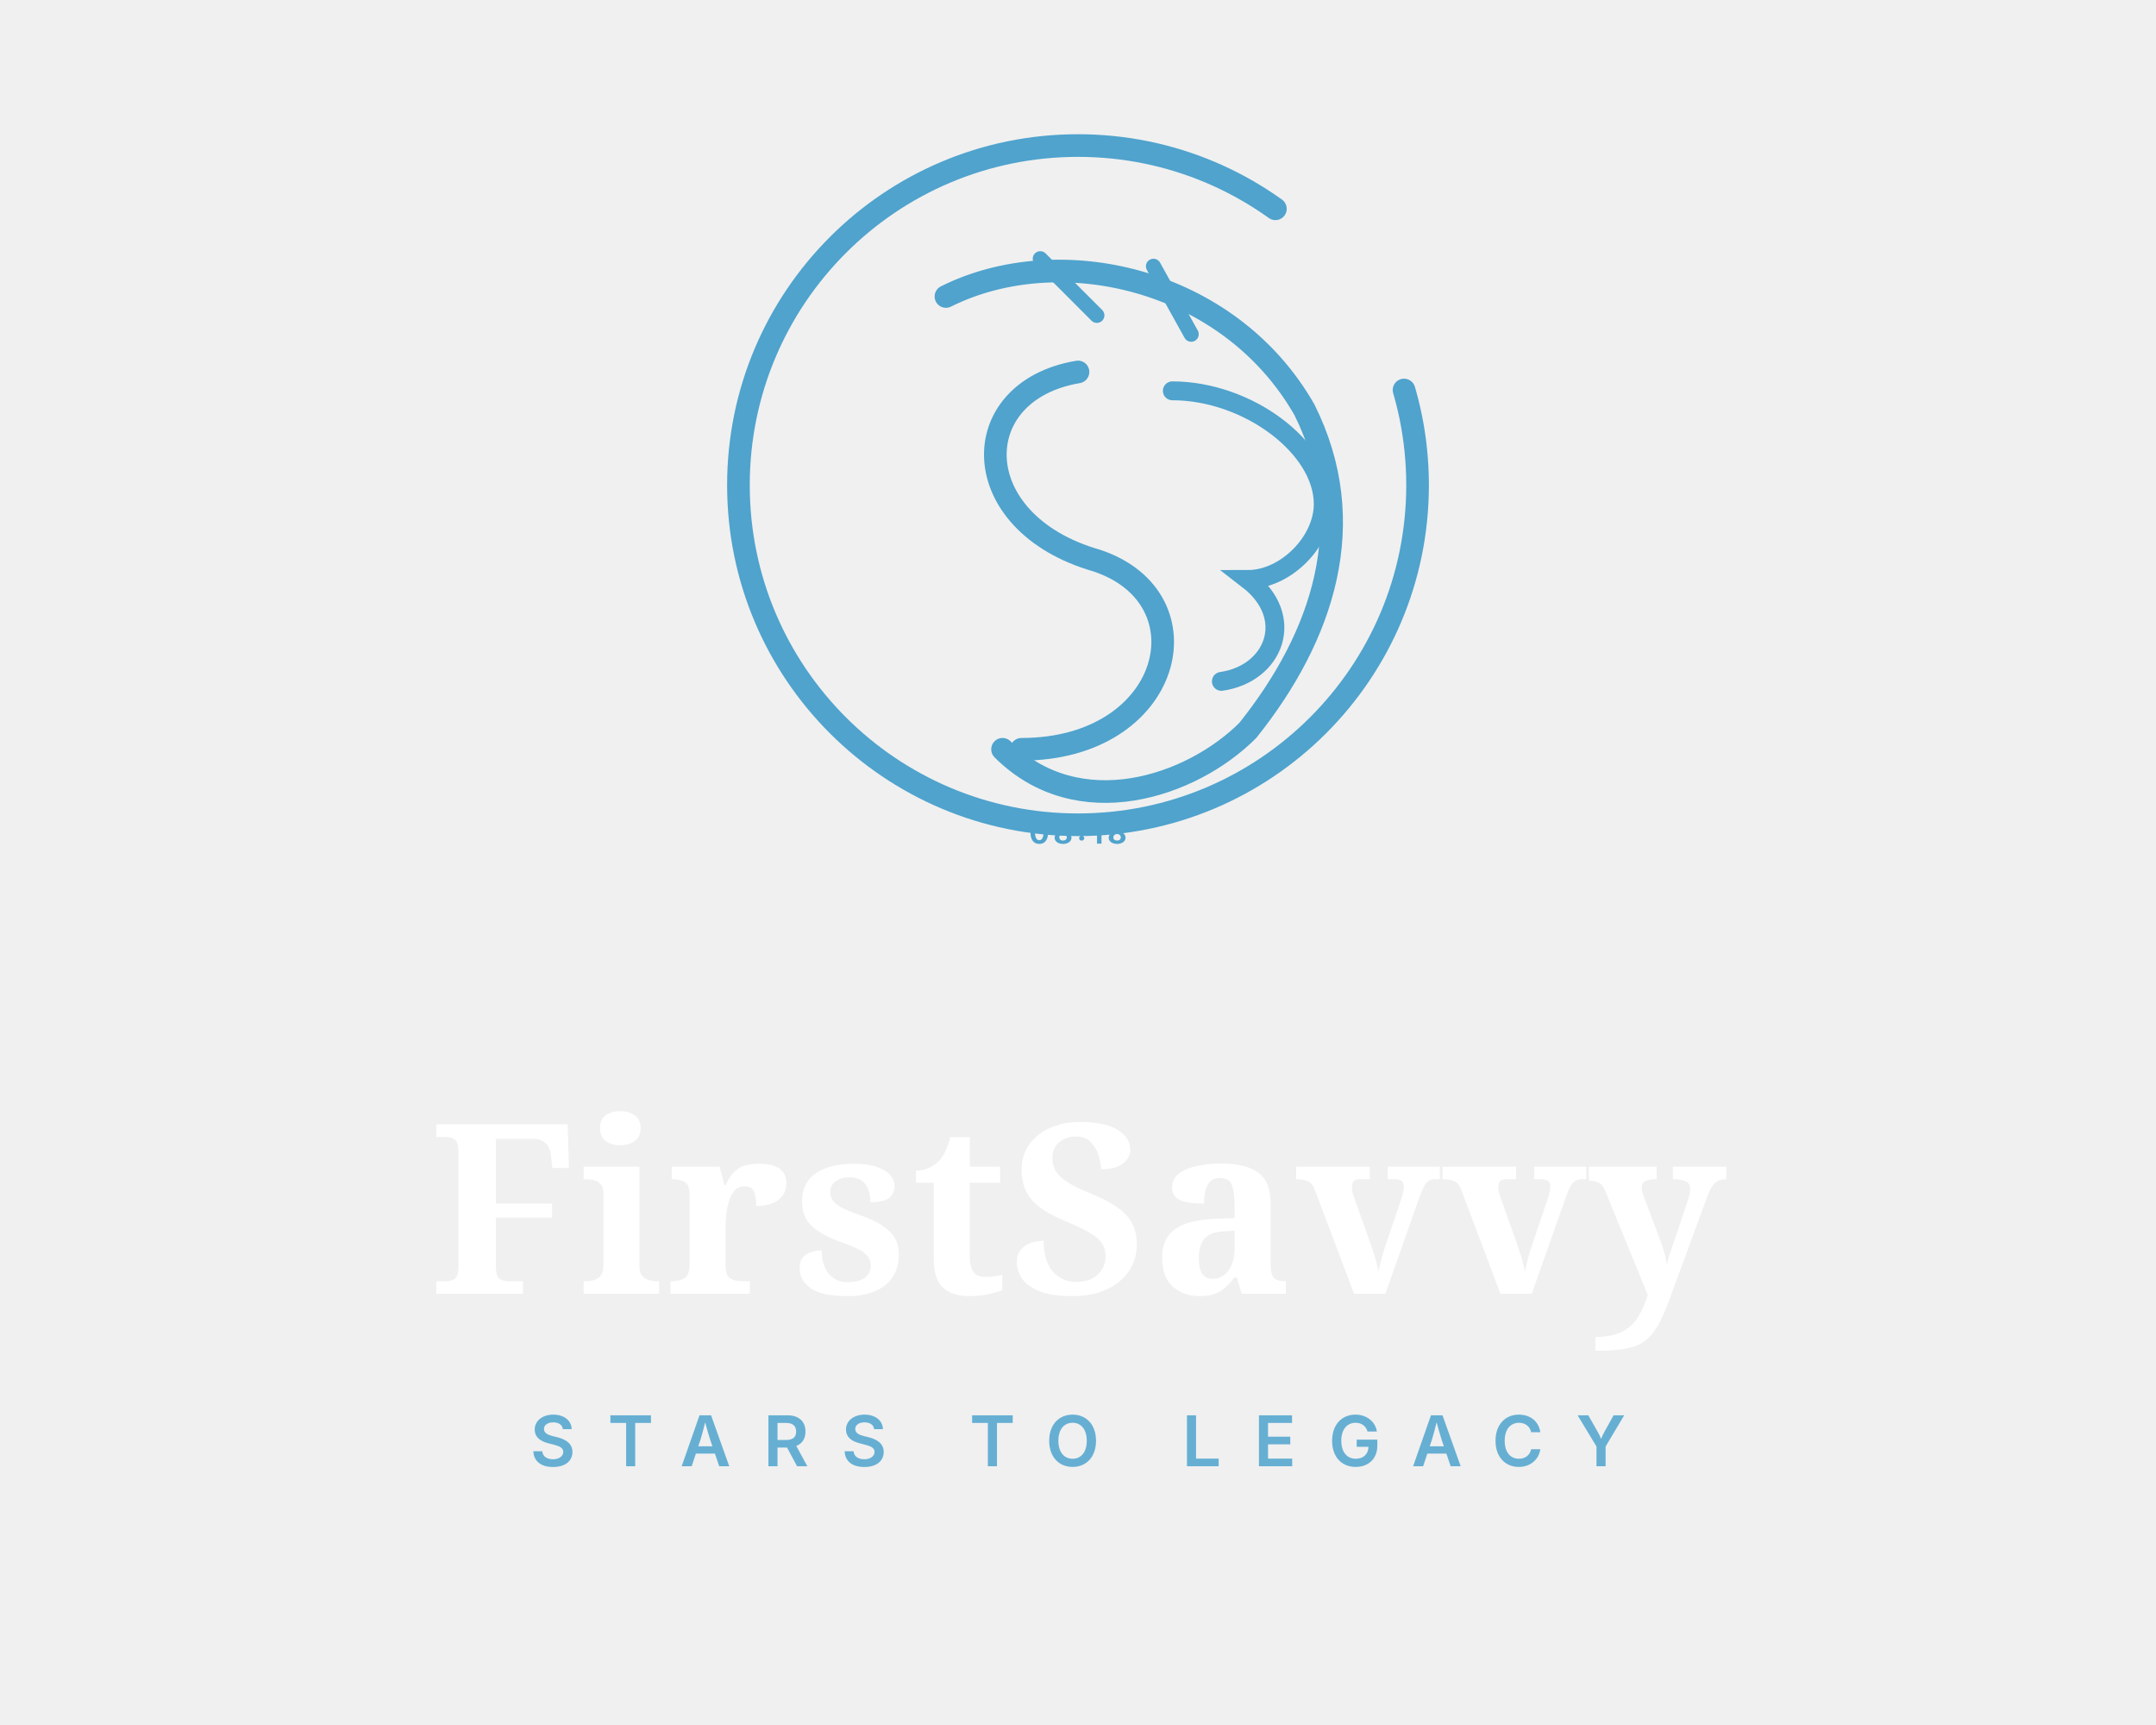
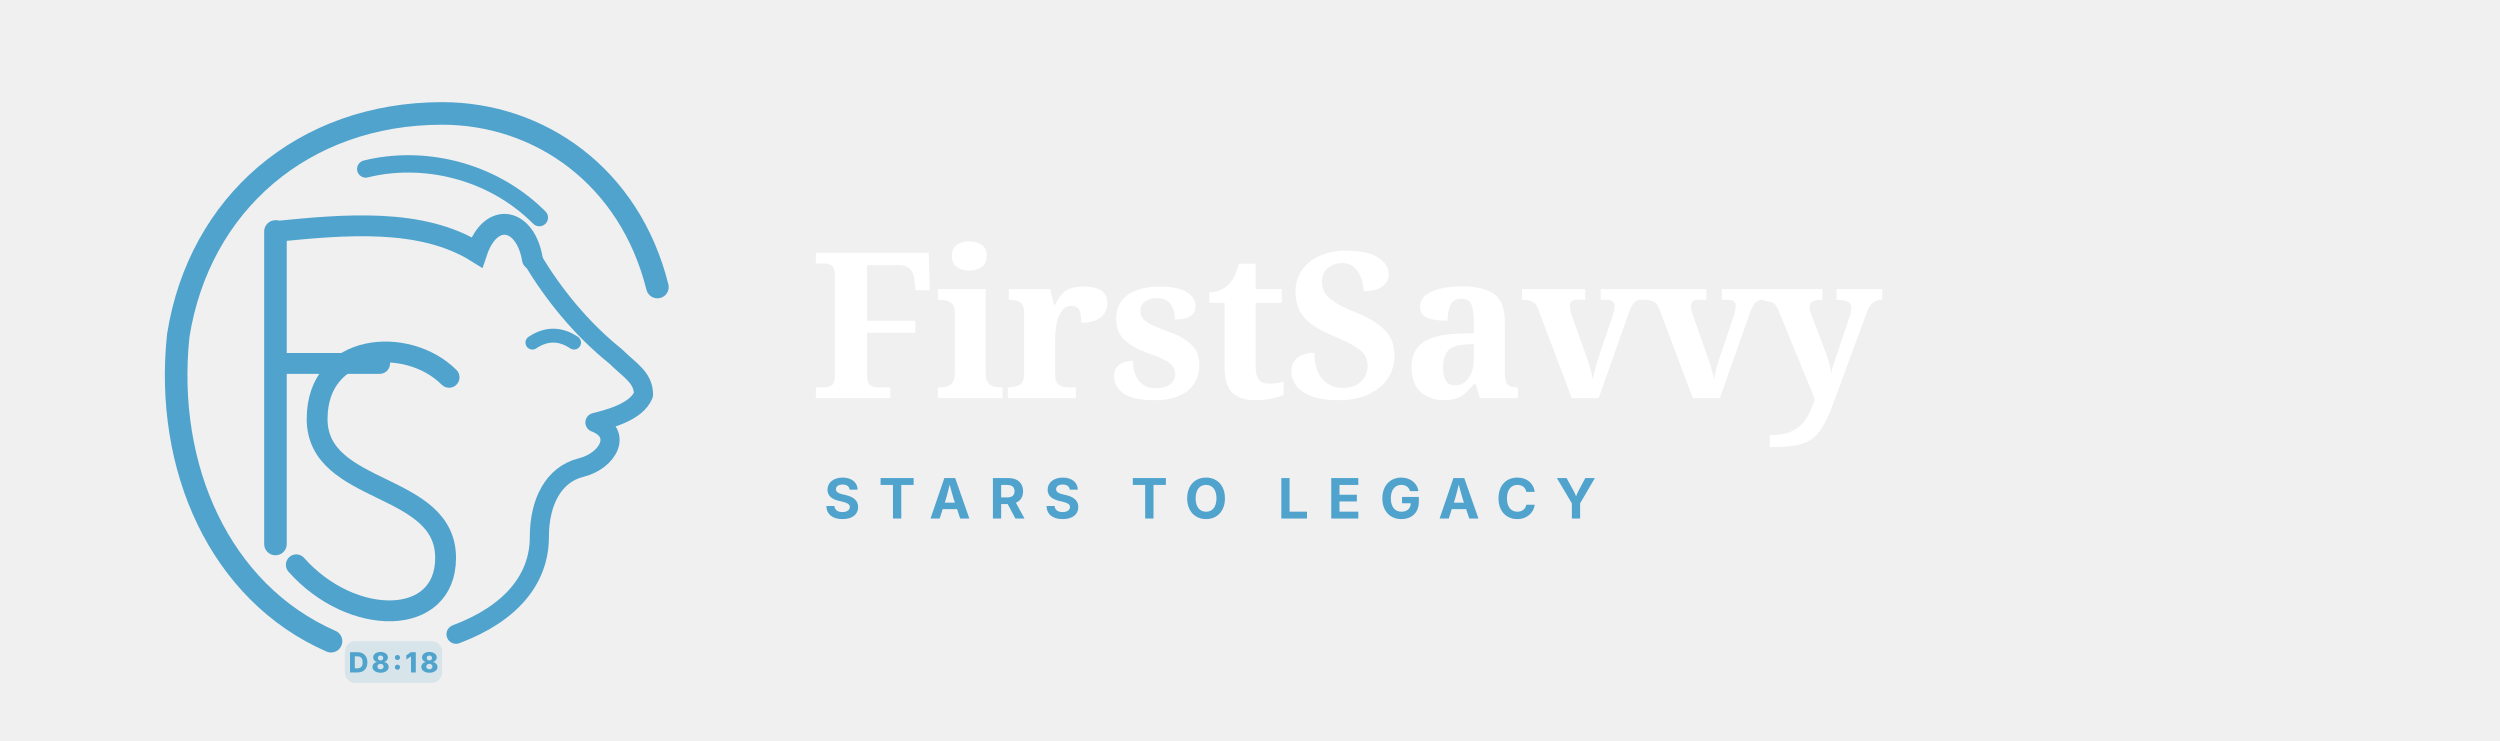
- <svg xmlns="http://www.w3.org/2000/svg" viewBox="0 0 400 320" width="100%" height="100%" fill="none">
-   <g transform="translate(130, 20) scale(0.7)">
-     <circle cx="100" cy="100" r="90" stroke="#4FA3CD" stroke-width="6" stroke-dasharray="480 60" fill="none" stroke-linecap="round" />
-     <path d="M 65 50 C 95 35, 140 45, 160 80 C 175 110, 165 140, 145 165 C 130 180, 100 190, 80 170" stroke="#4FA3CD" stroke-width="6" stroke-linecap="round" fill="none" />
-     <path d="M 125 75 C 145 75, 165 90, 165 105 C 165 115, 155 125, 145 125 C 158 135, 152 150, 138 152" stroke="#4FA3CD" stroke-width="5" stroke-linecap="round" fill="none" />
-     <path d="M 100 70 C 70 75, 70 110, 105 120 C 135 130, 125 170, 85 170" stroke="#4FA3CD" stroke-width="6" stroke-linecap="round" fill="none" />
-     <path d="M 90 40 L 105 55 M 120 42 L 130 60" stroke="#4FA3CD" stroke-width="4" stroke-linecap="round" />
-     <text x="100" y="195" text-anchor="middle" font-family="Inter, sans-serif" font-size="8" font-weight="700" fill="#4FA3CD" letter-spacing="1">08:18</text>
+ <svg xmlns="http://www.w3.org/2000/svg" viewBox="0 0 540 160" width="100%" height="100%" fill="none">
+   <g transform="translate(10, 5) scale(0.75)">
+     <path d="M 82 178 C 50 164, 34 128, 38 90 C 44 52, 74 26, 114 26 C 142 26, 168 44, 176 76" stroke="#4FA3CD" stroke-width="6.5" stroke-linecap="round" />
+     <path d="M 92 42 C 108 38, 128 42, 142 56" stroke="#4FA3CD" stroke-width="5" stroke-linecap="round" />
+     <path d="M 66 60 L 66 150" stroke="#4FA3CD" stroke-width="6.5" stroke-linecap="round" />
+     <path d="M 66 60 C 86 58, 108 56, 124 66 C 128 54, 138 56, 140 68" stroke="#4FA3CD" stroke-width="6" stroke-linecap="round" />
+     <path d="M 66 98 L 96 98" stroke="#4FA3CD" stroke-width="6" stroke-linecap="round" />
+     <path d="M 140 68 C 146 78, 154 88, 164 96 C 168 100, 172 102, 172 107 C 170 112, 162 114, 158 115 C 166 118, 162 126, 154 128 C 146 130, 142 138, 142 148 C 142 160, 134 170, 118 176" stroke="#4FA3CD" stroke-width="5.5" stroke-linecap="round" stroke-linejoin="round" />
+     <path d="M 140 92 Q 146 88 152 92" stroke="#4FA3CD" stroke-width="4" stroke-linecap="round" />
+     <path d="M 116 102 C 104 90, 78 92, 78 114 C 78 136, 115 132, 115 154 C 115 174, 88 174, 72 156" stroke="#4FA3CD" stroke-width="6" stroke-linecap="round" stroke-linejoin="round" />
+     <rect x="86" y="178" width="28" height="12" rx="3" fill="#4FA3CD" fill-opacity="0.15" />
+     <text x="100" y="187" text-anchor="middle" font-family="Inter, sans-serif" font-size="8" font-weight="800" fill="#4FA3CD" letter-spacing="0.8">D8:18</text>
  </g>
-   <text x="200" y="240" text-anchor="middle" font-family="'Cormorant Garamond', 'Libre Baskerville', Georgia, serif" font-size="44" font-weight="600" fill="#FFFFFF" letter-spacing="0.5">FirstSavvy</text>
-   <text x="200" y="272" text-anchor="middle" font-family="Inter, sans-serif" font-size="13" font-weight="600" fill="#66AFD3" letter-spacing="6">STARS TO LEGACY</text>
+   <text x="175" y="86" font-family="Playfair Display, Georgia, serif" font-size="44" font-weight="700" fill="#FFFFFF" letter-spacing="-0.5">FirstSavvy</text>
+   <text x="178" y="112" font-family="Inter, system-ui, sans-serif" font-size="12" font-weight="700" fill="#4FA3CD" letter-spacing="4">STARS TO LEGACY</text>
</svg>
